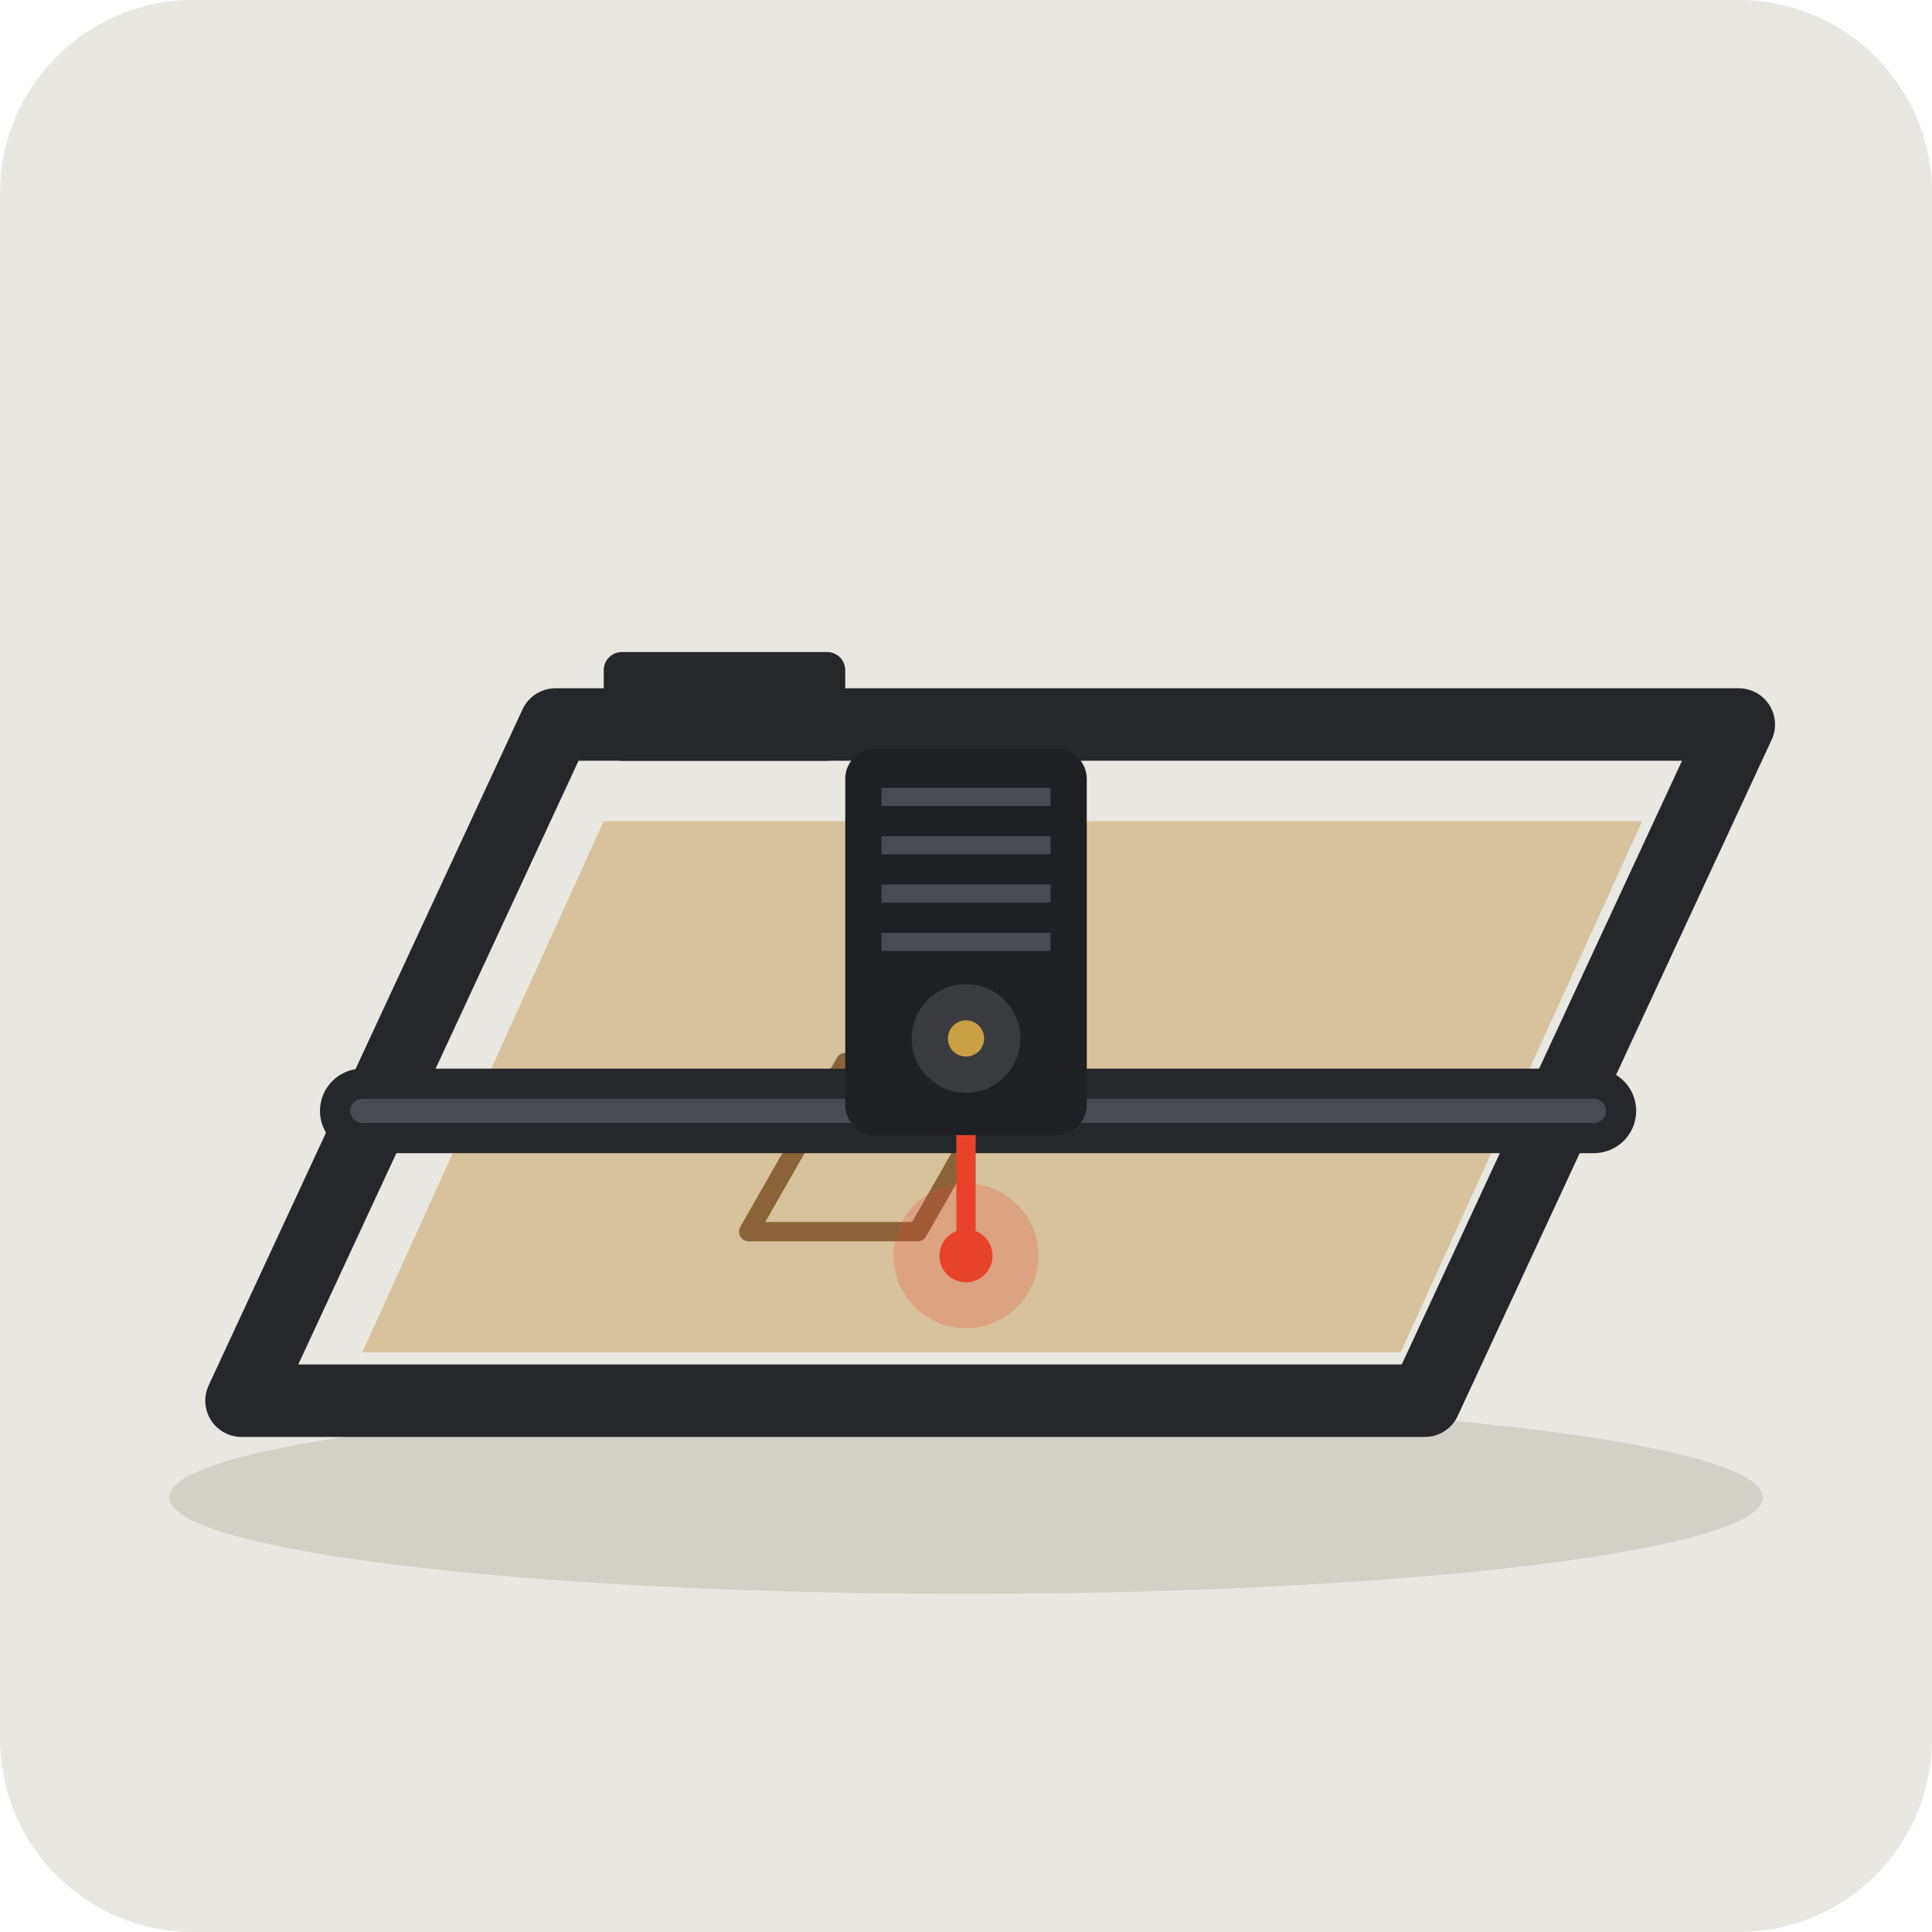
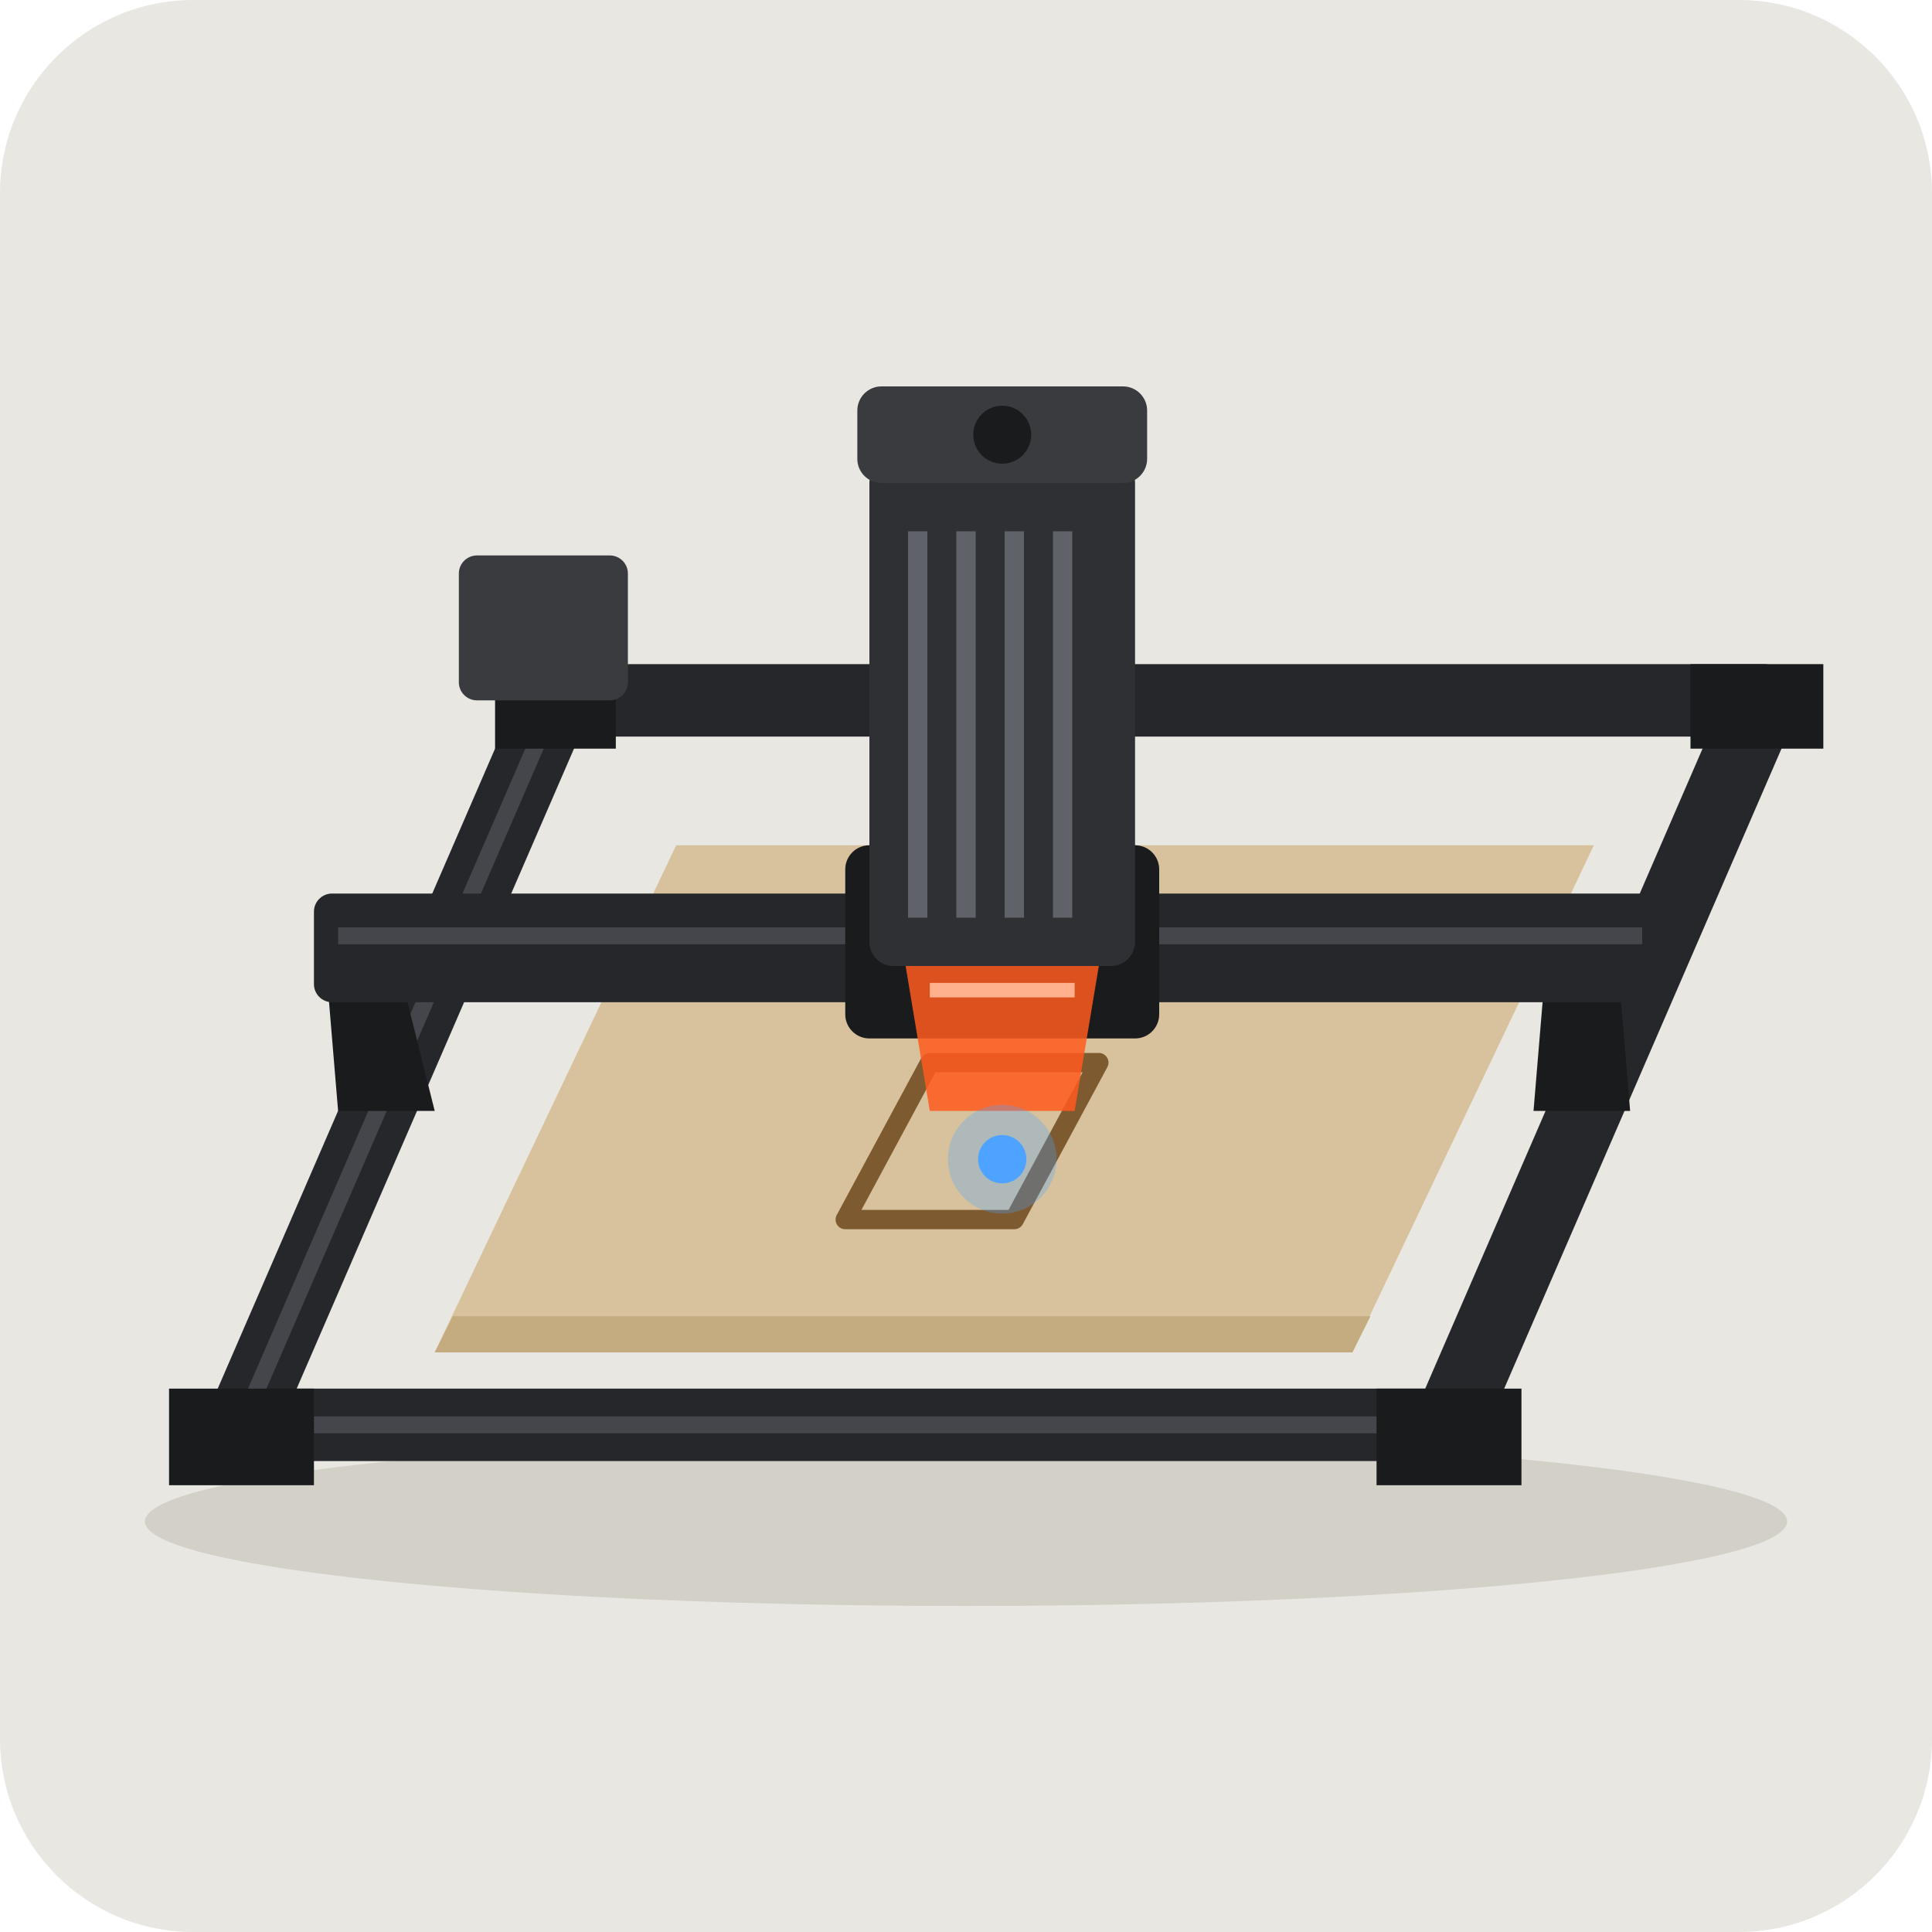
<svg xmlns="http://www.w3.org/2000/svg" viewBox="0 0 160 160" role="img" aria-label="Drawing of an Ortur Laser Master 2 Pro S2">
  <rect width="160" height="160" rx="16" fill="#e9e7e1" />
-   <ellipse cx="80" cy="124" rx="66" ry="8" fill="#d3d0c8" />
-   <path d="M30 112h86l20-44H50z" fill="#d8c29d" />
-   <path d="M62 102l8-14h14l-8 14z" fill="none" stroke="#8a6438" stroke-width="1.6" stroke-linejoin="round" />
-   <path d="M20 116h98l26-56H46z" fill="none" stroke="#26272a" stroke-width="6" stroke-linejoin="round" />
-   <path d="M30 92h102" stroke="#26272a" stroke-width="7" stroke-linecap="round" />
-   <path d="M30 92h102" stroke="#4a4b50" stroke-width="2" stroke-linecap="round" />
-   <rect x="70" y="62" width="20" height="32" rx="2.5" fill="#1f2023" />
-   <path d="M73 66h14M73 70h14M73 74h14M73 78h14" stroke="#4a4b50" stroke-width="1.5" />
-   <circle cx="80" cy="86" r="4.5" fill="#3a3b3f" />
-   <circle cx="80" cy="86" r="1.5" fill="#c9a043" />
-   <path d="M80 94v9" stroke="#e8432a" stroke-width="1.6" />
-   <circle cx="80" cy="104" r="6" fill="#e8432a" opacity="0.25" />
-   <circle cx="80" cy="104" r="2.2" fill="#e8432a" />
-   <rect x="50" y="54" width="20" height="9" rx="1.5" fill="#26272a" />
+   <ellipse cx="80" cy="126" rx="68" ry="7" fill="#d3d0c8" />
+   <path d="M36 112h76l20-42H56z" fill="#d8c29d" />
+   <path d="M36 112h76l1.5-3H37.5z" fill="#c4ab80" />
+   <path d="M70 101l7-13h14l-7 13z" fill="none" stroke="#7d5a30" stroke-width="1.6" stroke-linejoin="round" />
+   <path d="M20 118h100l26-60H46z" fill="none" stroke="#26272a" stroke-width="6" stroke-linejoin="round" />
+   <path d="M20 118h100M46 58l-26 60" fill="none" stroke="#45464b" stroke-width="1.4" />
+   <path d="M14 115h12v8H14zM114 115h12v8h-12zM140 55h11v7h-11zM41 55h10v7H41z" fill="#1a1b1d" />
+   <rect x="38" y="46" width="14" height="12" rx="1.5" fill="#3a3b3f" />
+   <path d="M27 80h6l3 12h-8zM128 80h6l1 12h-8z" fill="#1a1b1d" />
+   <rect x="26" y="74" width="112" height="9" rx="1.5" fill="#26272a" />
+   <path d="M28 77.5h108" stroke="#45464b" stroke-width="1.4" />
+   <rect x="70" y="70" width="26" height="16" rx="2" fill="#1a1b1d" />
+   <rect x="72" y="38" width="22" height="42" rx="2" fill="#2f3034" />
+   <path d="M76 44v32M80 44v32M84 44v32M88 44v32" stroke="#5f6268" stroke-width="1.6" />
+   <rect x="71" y="32" width="24" height="8" rx="2" fill="#3a3b3f" />
+   <circle cx="83" cy="36" r="2.4" fill="#1a1b1d" />
+   <path d="M75 80h16l-2 12h-12z" fill="#ff5a1f" opacity=".85" />
+   <path d="M77 82h12" stroke="#ffb08c" stroke-width="1.2" />
+   <circle cx="83" cy="96" r="2" fill="#4da3ff" />
+   <circle cx="83" cy="96" r="4.5" fill="#4da3ff" opacity=".3" />
</svg>
